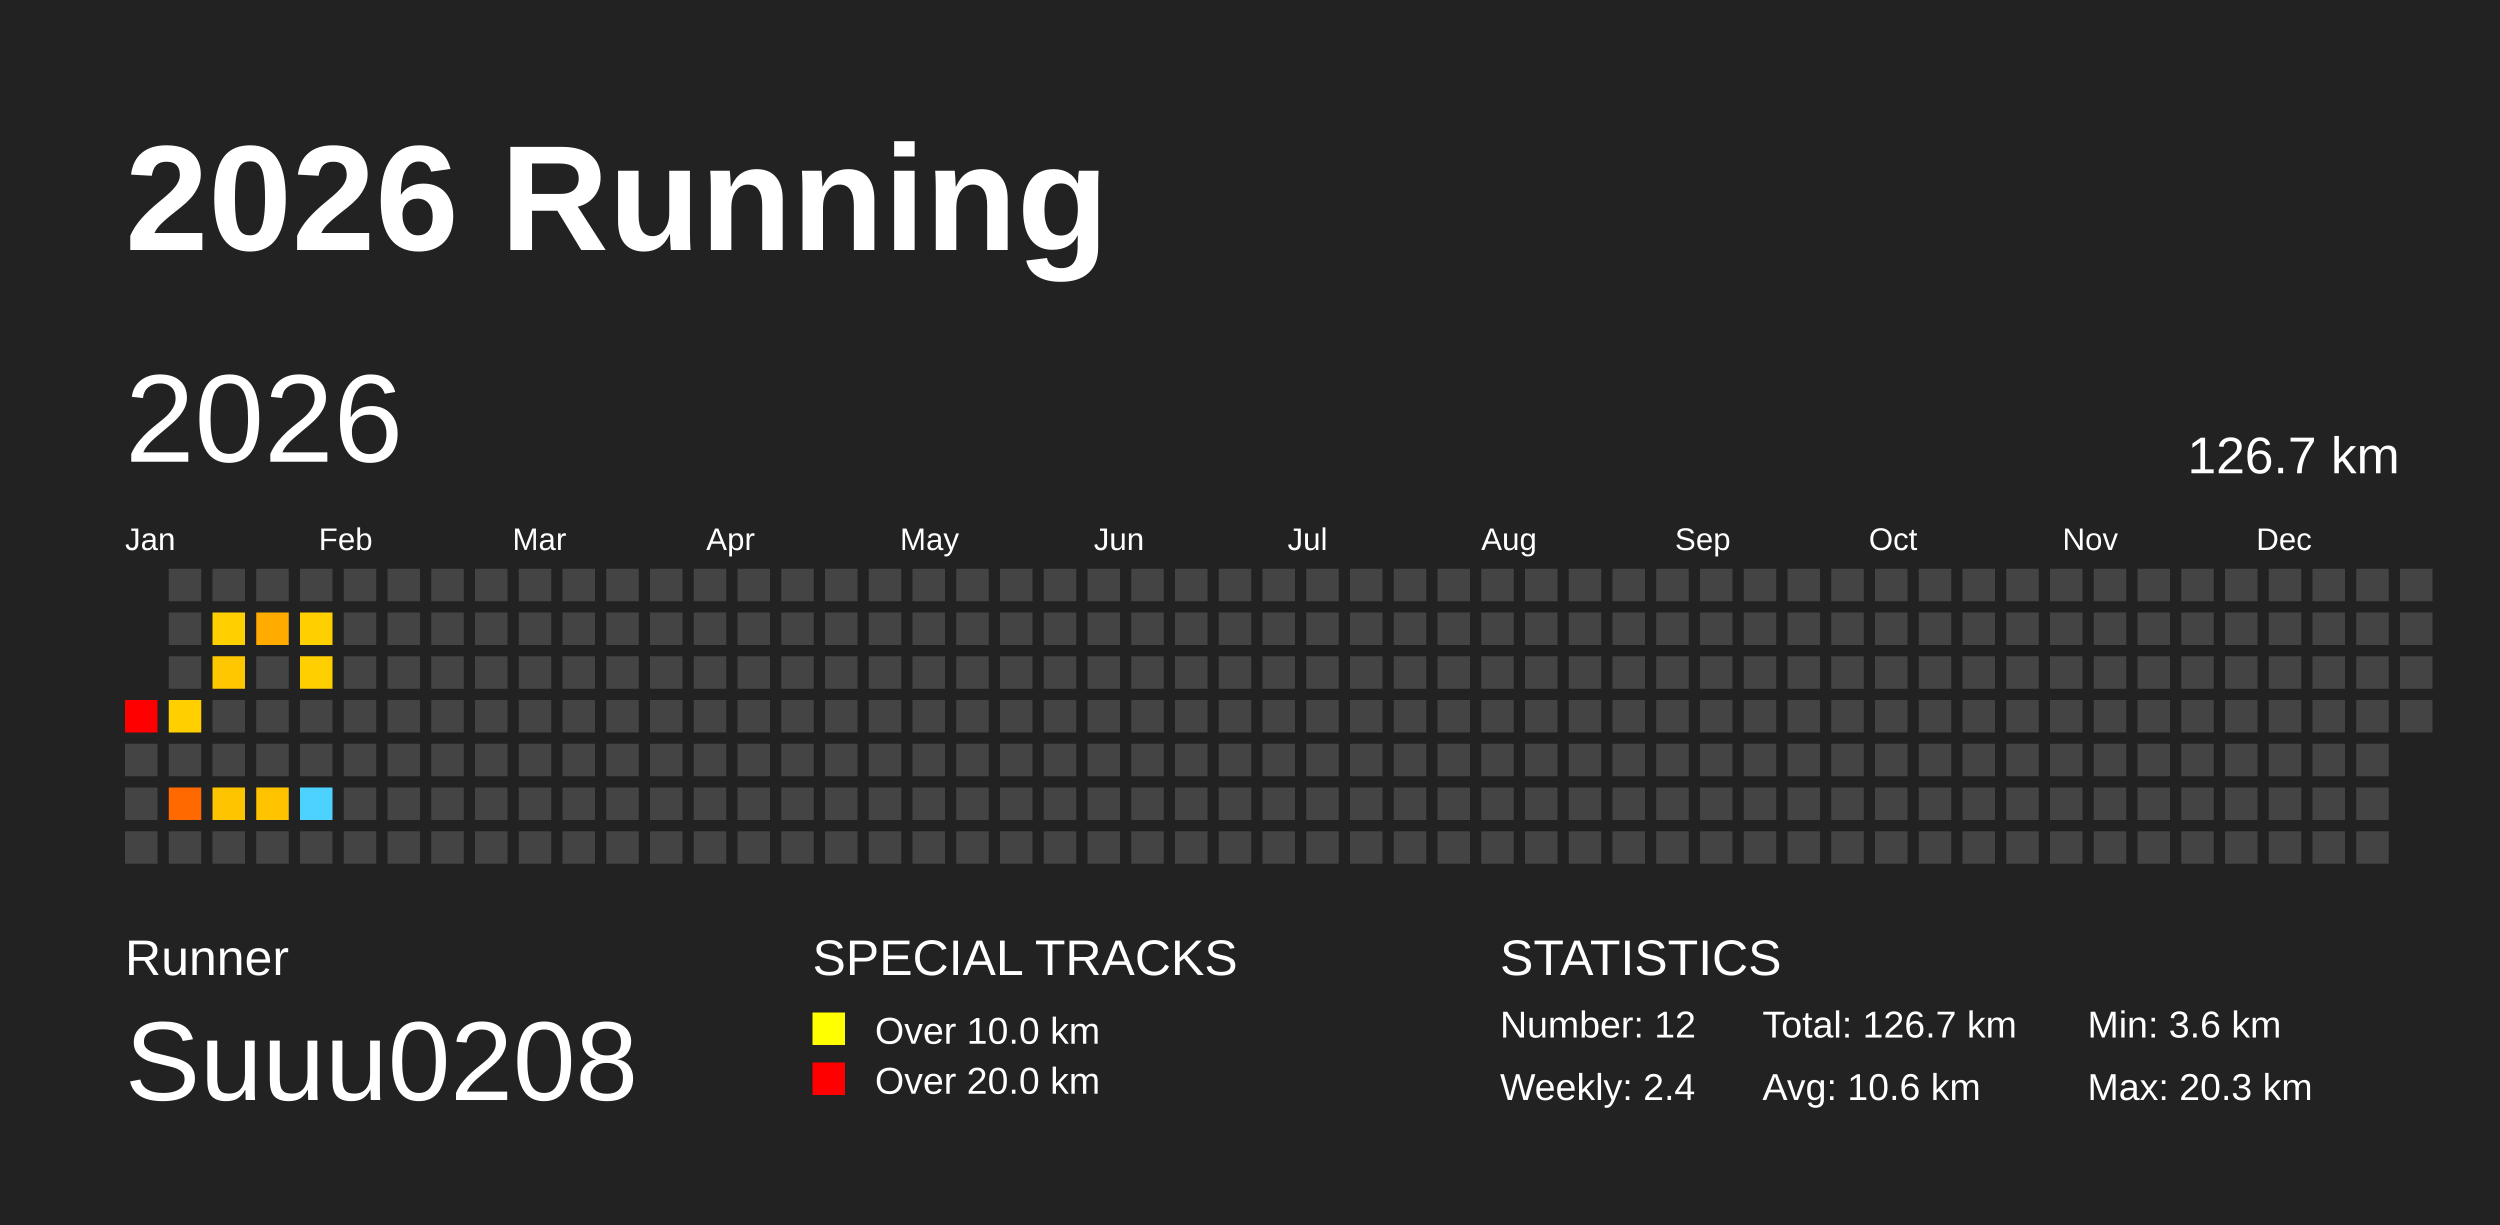
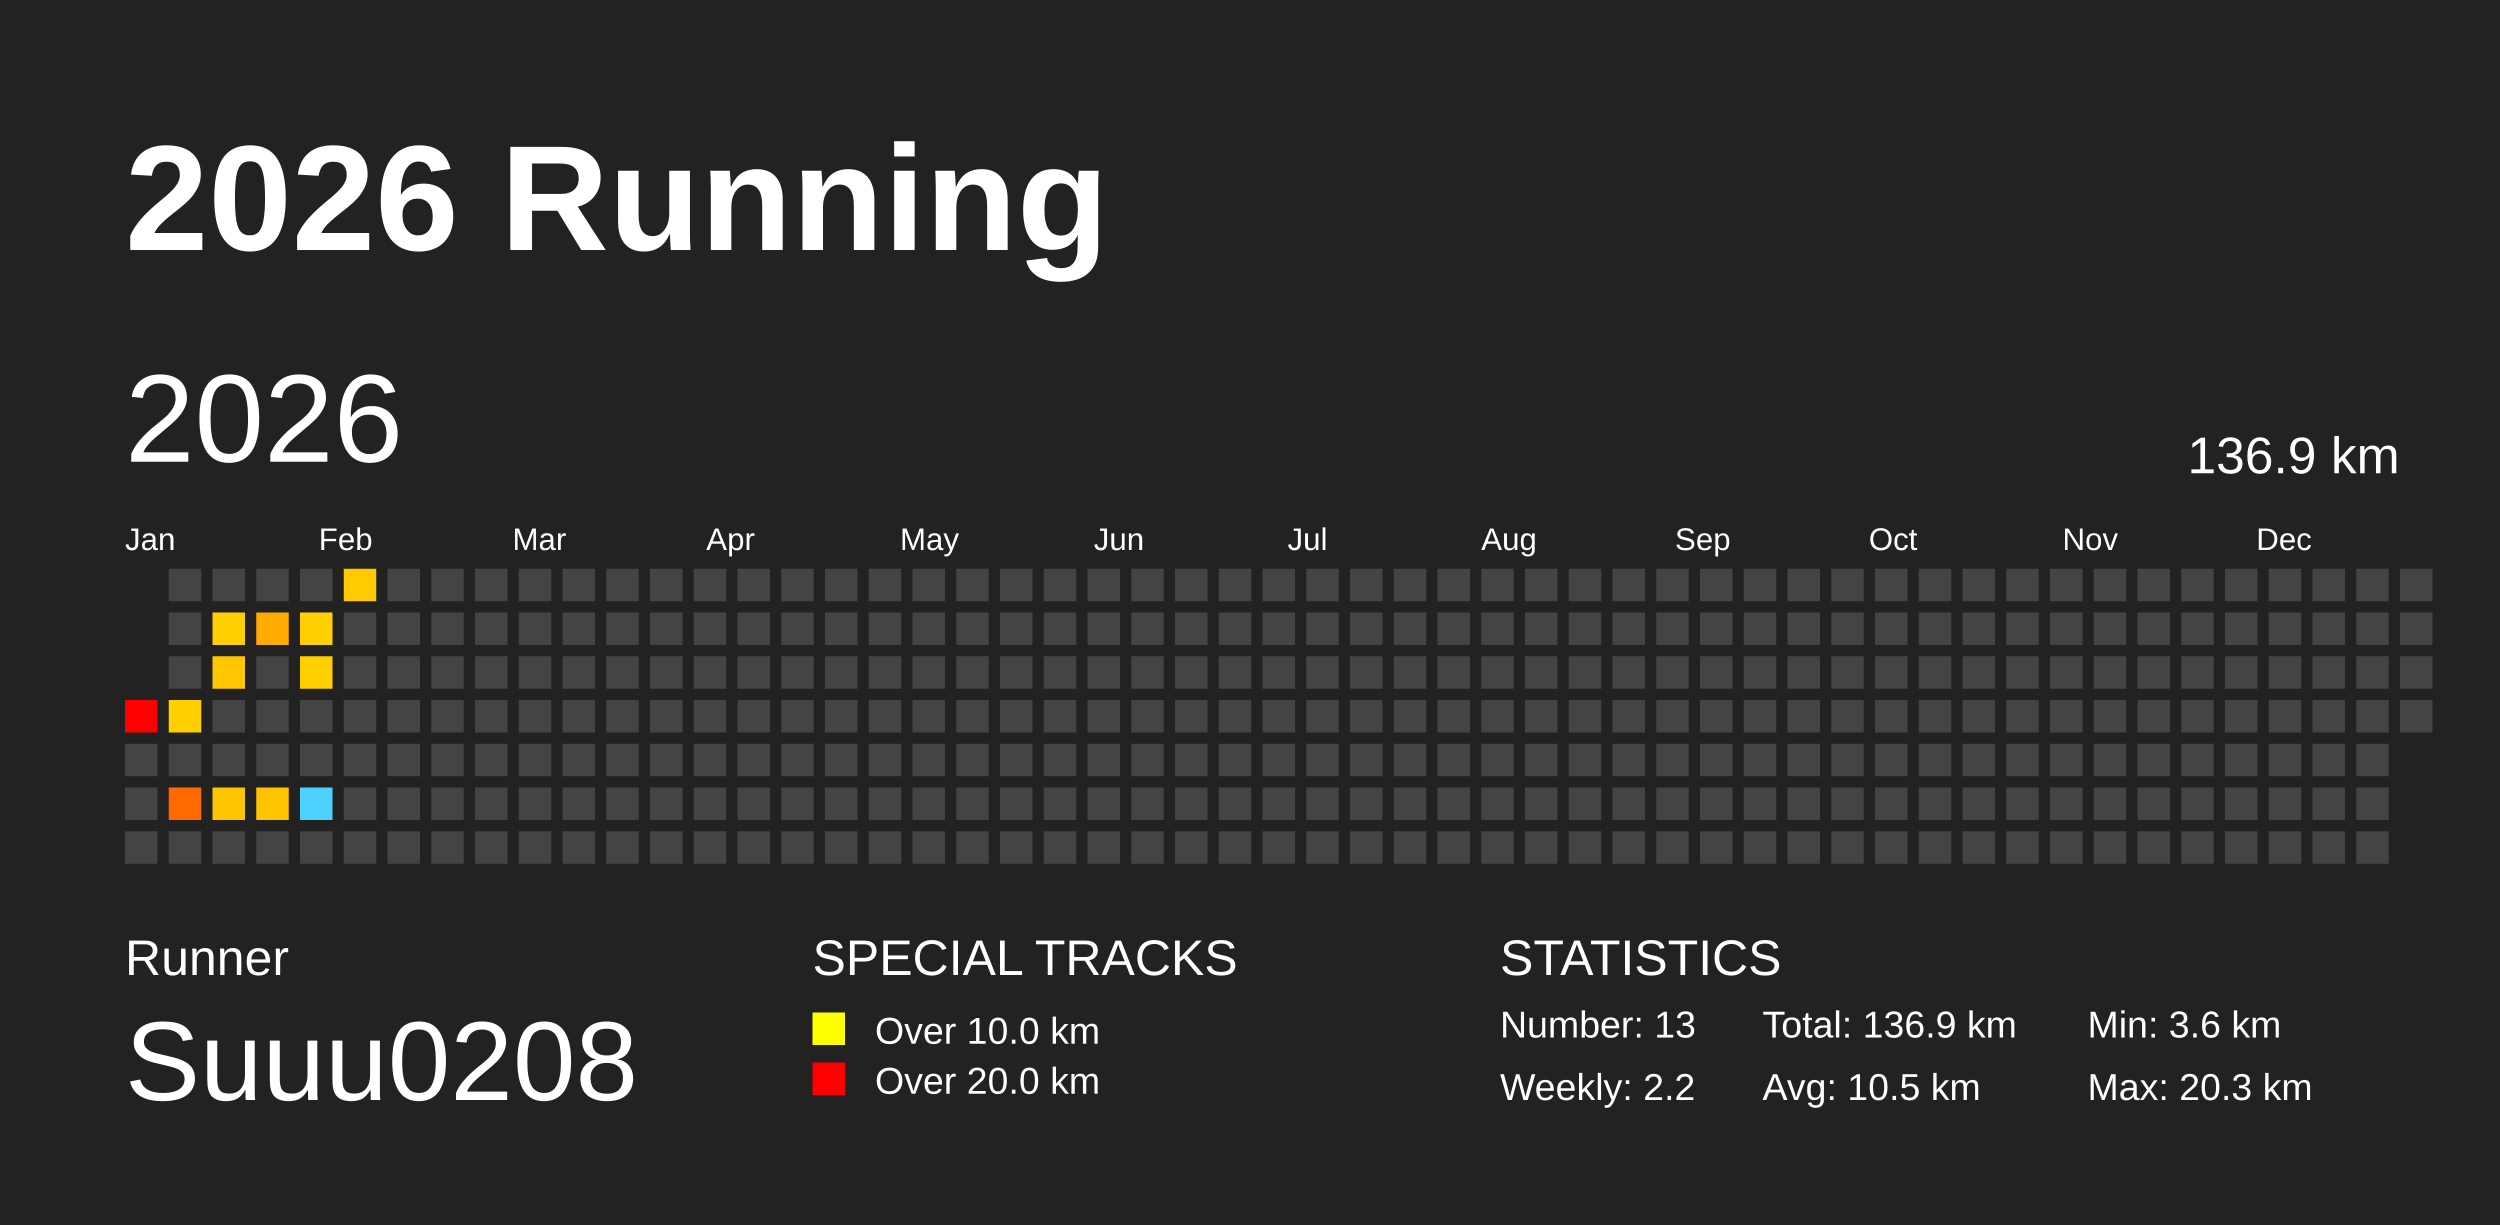
<svg xmlns="http://www.w3.org/2000/svg" baseProfile="full" height="98mm" version="1.1" viewBox="0,0,200,98" width="200mm">
  <defs />
  <rect fill="#222222" height="98" width="200" x="0" y="0" />
  <text fill="#FFFFFF" style="font-size:12px; font-family:Arial; font-weight:bold;" x="10" y="20">2026 Running</text>
  <text fill="#FFFFFF" style="font-size:4px; font-family:Arial" x="10" y="78">Runner</text>
  <text fill="#FFFFFF" style="font-size:9px; font-family:Arial" x="10" y="88">Suuu0208</text>
  <text fill="#FFFFFF" style="font-size:4px; font-family:Arial" x="65" y="78">SPECIAL TRACKS</text>
  <rect fill="yellow" height="2.6" width="2.6" x="65" y="81" />
  <text fill="#FFFFFF" style="font-size:3px; font-family:Arial" x="70" y="83.5">Over 10.0 km</text>
  <rect fill="red" height="2.6" width="2.6" x="65" y="85" />
  <text fill="#FFFFFF" style="font-size:3px; font-family:Arial" x="70" y="87.5">Over 20.0 km</text>
  <text fill="#FFFFFF" style="font-size:4px; font-family:Arial" x="120" y="78">STATISTICS</text>
-   <text fill="#FFFFFF" style="font-size:3px; font-family:Arial" x="120" y="83">Number: 12</text>
-   <text fill="#FFFFFF" style="font-size:3px; font-family:Arial" x="120" y="88">Weekly: 2.4</text>
-   <text fill="#FFFFFF" style="font-size:3px; font-family:Arial" x="141" y="83">Total: 126.7 km</text>
-   <text fill="#FFFFFF" style="font-size:3px; font-family:Arial" x="141" y="88">Avg: 10.6 km</text>
+   <text fill="#FFFFFF" style="font-size:3px; font-family:Arial" x="120" y="83">Number: 13</text>
+   <text fill="#FFFFFF" style="font-size:3px; font-family:Arial" x="120" y="88">Weekly: 2.2</text>
+   <text fill="#FFFFFF" style="font-size:3px; font-family:Arial" x="141" y="83">Total: 136.9 km</text>
+   <text fill="#FFFFFF" style="font-size:3px; font-family:Arial" x="141" y="88">Avg: 10.5 km</text>
  <text fill="#FFFFFF" style="font-size:3px; font-family:Arial" x="167" y="83">Min: 3.6 km</text>
  <text fill="#FFFFFF" style="font-size:3px; font-family:Arial" x="167" y="88">Max: 20.3 km</text>
  <text dominant-baseline="hanging" fill="#FFFFFF" style="font-size:10.0px; font-family:Arial;" x="10" y="30">2026</text>
-   <text dominant-baseline="hanging" fill="#FFFFFF" style="font-size:4.125px; font-family:Arial;" x="175" y="35">126.7 km</text>
+   <text dominant-baseline="hanging" fill="#FFFFFF" style="font-size:4.125px; font-family:Arial;" x="175" y="35">136.9 km</text>
  <text fill="#FFFFFF" style="font-size:2.5px; font-family:Arial" x="10.0" y="44">Jan</text>
  <text fill="#FFFFFF" style="font-size:2.5px; font-family:Arial" x="25.5" y="44">Feb</text>
  <text fill="#FFFFFF" style="font-size:2.5px; font-family:Arial" x="41.0" y="44">Mar</text>
  <text fill="#FFFFFF" style="font-size:2.5px; font-family:Arial" x="56.5" y="44">Apr</text>
  <text fill="#FFFFFF" style="font-size:2.5px; font-family:Arial" x="72.0" y="44">May</text>
  <text fill="#FFFFFF" style="font-size:2.5px; font-family:Arial" x="87.5" y="44">Jun</text>
  <text fill="#FFFFFF" style="font-size:2.5px; font-family:Arial" x="103.0" y="44">Jul</text>
  <text fill="#FFFFFF" style="font-size:2.5px; font-family:Arial" x="118.5" y="44">Aug</text>
  <text fill="#FFFFFF" style="font-size:2.5px; font-family:Arial" x="134.0" y="44">Sep</text>
  <text fill="#FFFFFF" style="font-size:2.5px; font-family:Arial" x="149.5" y="44">Oct</text>
  <text fill="#FFFFFF" style="font-size:2.5px; font-family:Arial" x="165.0" y="44">Nov</text>
  <text fill="#FFFFFF" style="font-size:2.5px; font-family:Arial" x="180.5" y="44">Dec</text>
  <rect fill="red" height="2.6" width="2.6" x="10.0" y="56.0" />
  <rect fill="#444444" height="2.6" width="2.6" x="10.0" y="59.5" />
  <rect fill="#444444" height="2.6" width="2.6" x="10.0" y="63.0" />
  <rect fill="#444444" height="2.6" width="2.6" x="10.0" y="66.5" />
  <rect fill="#444444" height="2.6" width="2.6" x="13.5" y="45.5" />
  <rect fill="#444444" height="2.6" width="2.6" x="13.5" y="49.0" />
  <rect fill="#444444" height="2.6" width="2.6" x="13.5" y="52.5" />
  <rect fill="#ffcf00" height="2.6" width="2.6" x="13.5" y="56.0" />
  <rect fill="#444444" height="2.6" width="2.6" x="13.5" y="59.5" />
  <rect fill="#ff6900" height="2.6" width="2.6" x="13.5" y="63.0" />
  <rect fill="#444444" height="2.6" width="2.6" x="13.5" y="66.5" />
  <rect fill="#444444" height="2.6" width="2.6" x="17.0" y="45.5" />
  <rect fill="#ffcf00" height="2.6" width="2.6" x="17.0" y="49.0" />
  <rect fill="#ffc700" height="2.6" width="2.6" x="17.0" y="52.5" />
  <rect fill="#444444" height="2.6" width="2.6" x="17.0" y="56.0" />
  <rect fill="#444444" height="2.6" width="2.6" x="17.0" y="59.5" />
  <rect fill="#ffc400" height="2.6" width="2.6" x="17.0" y="63.0" />
  <rect fill="#444444" height="2.6" width="2.6" x="17.0" y="66.5" />
  <rect fill="#444444" height="2.6" width="2.6" x="20.5" y="45.5" />
  <rect fill="#ffab00" height="2.6" width="2.6" x="20.5" y="49.0" />
  <rect fill="#444444" height="2.6" width="2.6" x="20.5" y="52.5" />
  <rect fill="#444444" height="2.6" width="2.6" x="20.5" y="56.0" />
  <rect fill="#444444" height="2.6" width="2.6" x="20.5" y="59.5" />
  <rect fill="#ffc300" height="2.6" width="2.6" x="20.5" y="63.0" />
  <rect fill="#444444" height="2.6" width="2.6" x="20.5" y="66.5" />
  <rect fill="#444444" height="2.6" width="2.6" x="24.0" y="45.5" />
  <rect fill="#ffcf00" height="2.6" width="2.6" x="24.0" y="49.0" />
  <rect fill="#ffcf00" height="2.6" width="2.6" x="24.0" y="52.5" />
  <rect fill="#444444" height="2.6" width="2.6" x="24.0" y="56.0" />
  <rect fill="#444444" height="2.6" width="2.6" x="24.0" y="59.5" />
  <rect fill="#4dd2ff" height="2.6" width="2.6" x="24.0" y="63.0" />
  <rect fill="#444444" height="2.6" width="2.6" x="24.0" y="66.5" />
-   <rect fill="#444444" height="2.6" width="2.6" x="27.5" y="45.5" />
+   <rect fill="#ffcb00" height="2.6" width="2.6" x="27.5" y="45.5" />
  <rect fill="#444444" height="2.6" width="2.6" x="27.5" y="49.0" />
  <rect fill="#444444" height="2.6" width="2.6" x="27.5" y="52.5" />
  <rect fill="#444444" height="2.6" width="2.6" x="27.5" y="56.0" />
  <rect fill="#444444" height="2.6" width="2.6" x="27.5" y="59.5" />
  <rect fill="#444444" height="2.6" width="2.6" x="27.5" y="63.0" />
  <rect fill="#444444" height="2.6" width="2.6" x="27.5" y="66.5" />
  <rect fill="#444444" height="2.6" width="2.6" x="31.0" y="45.5" />
  <rect fill="#444444" height="2.6" width="2.6" x="31.0" y="49.0" />
  <rect fill="#444444" height="2.6" width="2.6" x="31.0" y="52.5" />
  <rect fill="#444444" height="2.6" width="2.6" x="31.0" y="56.0" />
  <rect fill="#444444" height="2.6" width="2.6" x="31.0" y="59.5" />
  <rect fill="#444444" height="2.6" width="2.6" x="31.0" y="63.0" />
  <rect fill="#444444" height="2.6" width="2.6" x="31.0" y="66.5" />
  <rect fill="#444444" height="2.6" width="2.6" x="34.5" y="45.5" />
  <rect fill="#444444" height="2.6" width="2.6" x="34.5" y="49.0" />
  <rect fill="#444444" height="2.6" width="2.6" x="34.5" y="52.5" />
  <rect fill="#444444" height="2.6" width="2.6" x="34.5" y="56.0" />
  <rect fill="#444444" height="2.6" width="2.6" x="34.5" y="59.5" />
  <rect fill="#444444" height="2.6" width="2.6" x="34.5" y="63.0" />
  <rect fill="#444444" height="2.6" width="2.6" x="34.5" y="66.5" />
  <rect fill="#444444" height="2.6" width="2.6" x="38.0" y="45.5" />
  <rect fill="#444444" height="2.6" width="2.6" x="38.0" y="49.0" />
  <rect fill="#444444" height="2.6" width="2.6" x="38.0" y="52.5" />
  <rect fill="#444444" height="2.6" width="2.6" x="38.0" y="56.0" />
  <rect fill="#444444" height="2.6" width="2.6" x="38.0" y="59.5" />
  <rect fill="#444444" height="2.6" width="2.6" x="38.0" y="63.0" />
  <rect fill="#444444" height="2.6" width="2.6" x="38.0" y="66.5" />
  <rect fill="#444444" height="2.6" width="2.6" x="41.5" y="45.5" />
  <rect fill="#444444" height="2.6" width="2.6" x="41.5" y="49.0" />
  <rect fill="#444444" height="2.6" width="2.6" x="41.5" y="52.5" />
  <rect fill="#444444" height="2.6" width="2.6" x="41.5" y="56.0" />
  <rect fill="#444444" height="2.6" width="2.6" x="41.5" y="59.5" />
  <rect fill="#444444" height="2.6" width="2.6" x="41.5" y="63.0" />
  <rect fill="#444444" height="2.6" width="2.6" x="41.5" y="66.5" />
  <rect fill="#444444" height="2.6" width="2.6" x="45.0" y="45.5" />
  <rect fill="#444444" height="2.6" width="2.6" x="45.0" y="49.0" />
  <rect fill="#444444" height="2.6" width="2.6" x="45.0" y="52.5" />
  <rect fill="#444444" height="2.6" width="2.6" x="45.0" y="56.0" />
  <rect fill="#444444" height="2.6" width="2.6" x="45.0" y="59.5" />
  <rect fill="#444444" height="2.6" width="2.6" x="45.0" y="63.0" />
  <rect fill="#444444" height="2.6" width="2.6" x="45.0" y="66.5" />
  <rect fill="#444444" height="2.6" width="2.6" x="48.5" y="45.5" />
  <rect fill="#444444" height="2.6" width="2.6" x="48.5" y="49.0" />
  <rect fill="#444444" height="2.6" width="2.6" x="48.5" y="52.5" />
  <rect fill="#444444" height="2.6" width="2.6" x="48.5" y="56.0" />
  <rect fill="#444444" height="2.6" width="2.6" x="48.5" y="59.5" />
  <rect fill="#444444" height="2.6" width="2.6" x="48.5" y="63.0" />
  <rect fill="#444444" height="2.6" width="2.6" x="48.5" y="66.5" />
  <rect fill="#444444" height="2.6" width="2.6" x="52.0" y="45.5" />
  <rect fill="#444444" height="2.6" width="2.6" x="52.0" y="49.0" />
  <rect fill="#444444" height="2.6" width="2.6" x="52.0" y="52.5" />
  <rect fill="#444444" height="2.6" width="2.6" x="52.0" y="56.0" />
  <rect fill="#444444" height="2.6" width="2.6" x="52.0" y="59.5" />
  <rect fill="#444444" height="2.6" width="2.6" x="52.0" y="63.0" />
  <rect fill="#444444" height="2.6" width="2.6" x="52.0" y="66.5" />
  <rect fill="#444444" height="2.6" width="2.6" x="55.5" y="45.5" />
  <rect fill="#444444" height="2.6" width="2.6" x="55.5" y="49.0" />
  <rect fill="#444444" height="2.6" width="2.6" x="55.5" y="52.5" />
  <rect fill="#444444" height="2.6" width="2.6" x="55.5" y="56.0" />
  <rect fill="#444444" height="2.6" width="2.6" x="55.5" y="59.5" />
  <rect fill="#444444" height="2.6" width="2.6" x="55.5" y="63.0" />
  <rect fill="#444444" height="2.6" width="2.6" x="55.5" y="66.5" />
  <rect fill="#444444" height="2.6" width="2.6" x="59.0" y="45.5" />
  <rect fill="#444444" height="2.6" width="2.6" x="59.0" y="49.0" />
  <rect fill="#444444" height="2.6" width="2.6" x="59.0" y="52.5" />
  <rect fill="#444444" height="2.6" width="2.6" x="59.0" y="56.0" />
  <rect fill="#444444" height="2.6" width="2.6" x="59.0" y="59.5" />
  <rect fill="#444444" height="2.6" width="2.6" x="59.0" y="63.0" />
  <rect fill="#444444" height="2.6" width="2.6" x="59.0" y="66.5" />
  <rect fill="#444444" height="2.6" width="2.6" x="62.5" y="45.5" />
  <rect fill="#444444" height="2.6" width="2.6" x="62.5" y="49.0" />
  <rect fill="#444444" height="2.6" width="2.6" x="62.5" y="52.5" />
  <rect fill="#444444" height="2.6" width="2.6" x="62.5" y="56.0" />
  <rect fill="#444444" height="2.6" width="2.6" x="62.5" y="59.5" />
  <rect fill="#444444" height="2.6" width="2.6" x="62.5" y="63.0" />
  <rect fill="#444444" height="2.6" width="2.6" x="62.5" y="66.5" />
  <rect fill="#444444" height="2.6" width="2.6" x="66.0" y="45.5" />
  <rect fill="#444444" height="2.6" width="2.6" x="66.0" y="49.0" />
  <rect fill="#444444" height="2.6" width="2.6" x="66.0" y="52.5" />
  <rect fill="#444444" height="2.6" width="2.6" x="66.0" y="56.0" />
  <rect fill="#444444" height="2.6" width="2.6" x="66.0" y="59.5" />
  <rect fill="#444444" height="2.6" width="2.6" x="66.0" y="63.0" />
  <rect fill="#444444" height="2.6" width="2.6" x="66.0" y="66.5" />
  <rect fill="#444444" height="2.6" width="2.6" x="69.5" y="45.5" />
  <rect fill="#444444" height="2.6" width="2.6" x="69.5" y="49.0" />
  <rect fill="#444444" height="2.6" width="2.6" x="69.5" y="52.5" />
  <rect fill="#444444" height="2.6" width="2.6" x="69.5" y="56.0" />
  <rect fill="#444444" height="2.6" width="2.6" x="69.5" y="59.5" />
  <rect fill="#444444" height="2.6" width="2.6" x="69.5" y="63.0" />
  <rect fill="#444444" height="2.6" width="2.6" x="69.5" y="66.5" />
  <rect fill="#444444" height="2.6" width="2.6" x="73.0" y="45.5" />
  <rect fill="#444444" height="2.6" width="2.6" x="73.0" y="49.0" />
  <rect fill="#444444" height="2.6" width="2.6" x="73.0" y="52.5" />
  <rect fill="#444444" height="2.6" width="2.6" x="73.0" y="56.0" />
  <rect fill="#444444" height="2.6" width="2.6" x="73.0" y="59.5" />
  <rect fill="#444444" height="2.6" width="2.6" x="73.0" y="63.0" />
  <rect fill="#444444" height="2.6" width="2.6" x="73.0" y="66.5" />
  <rect fill="#444444" height="2.6" width="2.6" x="76.5" y="45.5" />
  <rect fill="#444444" height="2.6" width="2.6" x="76.5" y="49.0" />
  <rect fill="#444444" height="2.6" width="2.6" x="76.5" y="52.5" />
  <rect fill="#444444" height="2.6" width="2.6" x="76.5" y="56.0" />
  <rect fill="#444444" height="2.6" width="2.6" x="76.5" y="59.5" />
  <rect fill="#444444" height="2.6" width="2.6" x="76.5" y="63.0" />
  <rect fill="#444444" height="2.6" width="2.6" x="76.5" y="66.5" />
  <rect fill="#444444" height="2.6" width="2.6" x="80.0" y="45.5" />
  <rect fill="#444444" height="2.6" width="2.6" x="80.0" y="49.0" />
  <rect fill="#444444" height="2.6" width="2.6" x="80.0" y="52.5" />
  <rect fill="#444444" height="2.6" width="2.6" x="80.0" y="56.0" />
  <rect fill="#444444" height="2.6" width="2.6" x="80.0" y="59.5" />
  <rect fill="#444444" height="2.6" width="2.6" x="80.0" y="63.0" />
  <rect fill="#444444" height="2.6" width="2.6" x="80.0" y="66.5" />
  <rect fill="#444444" height="2.6" width="2.6" x="83.5" y="45.5" />
  <rect fill="#444444" height="2.6" width="2.6" x="83.5" y="49.0" />
  <rect fill="#444444" height="2.6" width="2.6" x="83.5" y="52.5" />
  <rect fill="#444444" height="2.6" width="2.6" x="83.5" y="56.0" />
  <rect fill="#444444" height="2.6" width="2.6" x="83.5" y="59.5" />
  <rect fill="#444444" height="2.6" width="2.6" x="83.5" y="63.0" />
  <rect fill="#444444" height="2.6" width="2.6" x="83.5" y="66.5" />
  <rect fill="#444444" height="2.6" width="2.6" x="87.0" y="45.5" />
  <rect fill="#444444" height="2.6" width="2.6" x="87.0" y="49.0" />
  <rect fill="#444444" height="2.6" width="2.6" x="87.0" y="52.5" />
  <rect fill="#444444" height="2.6" width="2.6" x="87.0" y="56.0" />
  <rect fill="#444444" height="2.6" width="2.6" x="87.0" y="59.5" />
  <rect fill="#444444" height="2.6" width="2.6" x="87.0" y="63.0" />
  <rect fill="#444444" height="2.6" width="2.6" x="87.0" y="66.5" />
  <rect fill="#444444" height="2.6" width="2.6" x="90.5" y="45.5" />
  <rect fill="#444444" height="2.6" width="2.6" x="90.5" y="49.0" />
  <rect fill="#444444" height="2.6" width="2.6" x="90.5" y="52.5" />
  <rect fill="#444444" height="2.6" width="2.6" x="90.5" y="56.0" />
  <rect fill="#444444" height="2.6" width="2.6" x="90.5" y="59.5" />
  <rect fill="#444444" height="2.6" width="2.6" x="90.5" y="63.0" />
  <rect fill="#444444" height="2.6" width="2.6" x="90.5" y="66.5" />
  <rect fill="#444444" height="2.6" width="2.6" x="94.0" y="45.5" />
  <rect fill="#444444" height="2.6" width="2.6" x="94.0" y="49.0" />
  <rect fill="#444444" height="2.6" width="2.6" x="94.0" y="52.5" />
  <rect fill="#444444" height="2.6" width="2.6" x="94.0" y="56.0" />
  <rect fill="#444444" height="2.6" width="2.6" x="94.0" y="59.5" />
  <rect fill="#444444" height="2.6" width="2.6" x="94.0" y="63.0" />
  <rect fill="#444444" height="2.6" width="2.6" x="94.0" y="66.5" />
  <rect fill="#444444" height="2.6" width="2.6" x="97.5" y="45.5" />
  <rect fill="#444444" height="2.6" width="2.6" x="97.5" y="49.0" />
  <rect fill="#444444" height="2.6" width="2.6" x="97.5" y="52.5" />
  <rect fill="#444444" height="2.6" width="2.6" x="97.5" y="56.0" />
  <rect fill="#444444" height="2.6" width="2.6" x="97.5" y="59.5" />
  <rect fill="#444444" height="2.6" width="2.6" x="97.5" y="63.0" />
  <rect fill="#444444" height="2.6" width="2.6" x="97.5" y="66.5" />
  <rect fill="#444444" height="2.6" width="2.6" x="101.0" y="45.5" />
  <rect fill="#444444" height="2.6" width="2.6" x="101.0" y="49.0" />
  <rect fill="#444444" height="2.6" width="2.6" x="101.0" y="52.5" />
  <rect fill="#444444" height="2.6" width="2.6" x="101.0" y="56.0" />
  <rect fill="#444444" height="2.6" width="2.6" x="101.0" y="59.5" />
  <rect fill="#444444" height="2.6" width="2.6" x="101.0" y="63.0" />
  <rect fill="#444444" height="2.6" width="2.6" x="101.0" y="66.5" />
  <rect fill="#444444" height="2.6" width="2.6" x="104.5" y="45.5" />
  <rect fill="#444444" height="2.6" width="2.6" x="104.5" y="49.0" />
  <rect fill="#444444" height="2.6" width="2.6" x="104.5" y="52.5" />
  <rect fill="#444444" height="2.6" width="2.6" x="104.5" y="56.0" />
  <rect fill="#444444" height="2.6" width="2.6" x="104.5" y="59.5" />
  <rect fill="#444444" height="2.6" width="2.6" x="104.5" y="63.0" />
  <rect fill="#444444" height="2.6" width="2.6" x="104.5" y="66.5" />
  <rect fill="#444444" height="2.6" width="2.6" x="108.0" y="45.5" />
  <rect fill="#444444" height="2.6" width="2.6" x="108.0" y="49.0" />
  <rect fill="#444444" height="2.6" width="2.6" x="108.0" y="52.5" />
  <rect fill="#444444" height="2.6" width="2.6" x="108.0" y="56.0" />
  <rect fill="#444444" height="2.6" width="2.6" x="108.0" y="59.5" />
  <rect fill="#444444" height="2.6" width="2.6" x="108.0" y="63.0" />
  <rect fill="#444444" height="2.6" width="2.6" x="108.0" y="66.5" />
  <rect fill="#444444" height="2.6" width="2.6" x="111.5" y="45.5" />
  <rect fill="#444444" height="2.6" width="2.6" x="111.5" y="49.0" />
  <rect fill="#444444" height="2.6" width="2.6" x="111.5" y="52.5" />
  <rect fill="#444444" height="2.6" width="2.6" x="111.5" y="56.0" />
  <rect fill="#444444" height="2.6" width="2.6" x="111.5" y="59.5" />
  <rect fill="#444444" height="2.6" width="2.6" x="111.5" y="63.0" />
  <rect fill="#444444" height="2.6" width="2.6" x="111.5" y="66.5" />
  <rect fill="#444444" height="2.6" width="2.6" x="115.0" y="45.5" />
  <rect fill="#444444" height="2.6" width="2.6" x="115.0" y="49.0" />
  <rect fill="#444444" height="2.6" width="2.6" x="115.0" y="52.5" />
  <rect fill="#444444" height="2.6" width="2.6" x="115.0" y="56.0" />
  <rect fill="#444444" height="2.6" width="2.6" x="115.0" y="59.5" />
  <rect fill="#444444" height="2.6" width="2.6" x="115.0" y="63.0" />
  <rect fill="#444444" height="2.6" width="2.6" x="115.0" y="66.5" />
  <rect fill="#444444" height="2.6" width="2.6" x="118.5" y="45.5" />
  <rect fill="#444444" height="2.6" width="2.6" x="118.5" y="49.0" />
  <rect fill="#444444" height="2.6" width="2.6" x="118.5" y="52.5" />
  <rect fill="#444444" height="2.6" width="2.6" x="118.5" y="56.0" />
  <rect fill="#444444" height="2.6" width="2.6" x="118.5" y="59.5" />
  <rect fill="#444444" height="2.6" width="2.6" x="118.5" y="63.0" />
  <rect fill="#444444" height="2.6" width="2.6" x="118.5" y="66.5" />
  <rect fill="#444444" height="2.6" width="2.6" x="122.0" y="45.5" />
  <rect fill="#444444" height="2.6" width="2.6" x="122.0" y="49.0" />
  <rect fill="#444444" height="2.6" width="2.6" x="122.0" y="52.5" />
  <rect fill="#444444" height="2.6" width="2.6" x="122.0" y="56.0" />
  <rect fill="#444444" height="2.6" width="2.6" x="122.0" y="59.5" />
  <rect fill="#444444" height="2.6" width="2.6" x="122.0" y="63.0" />
  <rect fill="#444444" height="2.6" width="2.6" x="122.0" y="66.5" />
  <rect fill="#444444" height="2.6" width="2.6" x="125.5" y="45.5" />
  <rect fill="#444444" height="2.6" width="2.6" x="125.5" y="49.0" />
  <rect fill="#444444" height="2.6" width="2.6" x="125.5" y="52.5" />
  <rect fill="#444444" height="2.6" width="2.6" x="125.5" y="56.0" />
  <rect fill="#444444" height="2.6" width="2.6" x="125.5" y="59.5" />
  <rect fill="#444444" height="2.6" width="2.6" x="125.5" y="63.0" />
  <rect fill="#444444" height="2.6" width="2.6" x="125.5" y="66.5" />
  <rect fill="#444444" height="2.6" width="2.6" x="129.0" y="45.5" />
  <rect fill="#444444" height="2.6" width="2.6" x="129.0" y="49.0" />
  <rect fill="#444444" height="2.6" width="2.6" x="129.0" y="52.5" />
  <rect fill="#444444" height="2.6" width="2.6" x="129.0" y="56.0" />
  <rect fill="#444444" height="2.6" width="2.6" x="129.0" y="59.5" />
  <rect fill="#444444" height="2.6" width="2.6" x="129.0" y="63.0" />
  <rect fill="#444444" height="2.6" width="2.6" x="129.0" y="66.5" />
  <rect fill="#444444" height="2.6" width="2.6" x="132.5" y="45.5" />
  <rect fill="#444444" height="2.6" width="2.6" x="132.5" y="49.0" />
  <rect fill="#444444" height="2.6" width="2.6" x="132.5" y="52.5" />
  <rect fill="#444444" height="2.6" width="2.6" x="132.5" y="56.0" />
  <rect fill="#444444" height="2.6" width="2.6" x="132.5" y="59.5" />
  <rect fill="#444444" height="2.6" width="2.6" x="132.5" y="63.0" />
  <rect fill="#444444" height="2.6" width="2.6" x="132.5" y="66.5" />
  <rect fill="#444444" height="2.6" width="2.6" x="136.0" y="45.5" />
  <rect fill="#444444" height="2.6" width="2.6" x="136.0" y="49.0" />
  <rect fill="#444444" height="2.6" width="2.6" x="136.0" y="52.5" />
  <rect fill="#444444" height="2.6" width="2.6" x="136.0" y="56.0" />
  <rect fill="#444444" height="2.6" width="2.6" x="136.0" y="59.5" />
  <rect fill="#444444" height="2.6" width="2.6" x="136.0" y="63.0" />
  <rect fill="#444444" height="2.6" width="2.6" x="136.0" y="66.5" />
  <rect fill="#444444" height="2.6" width="2.6" x="139.5" y="45.5" />
  <rect fill="#444444" height="2.6" width="2.6" x="139.5" y="49.0" />
  <rect fill="#444444" height="2.6" width="2.6" x="139.5" y="52.5" />
  <rect fill="#444444" height="2.6" width="2.6" x="139.5" y="56.0" />
  <rect fill="#444444" height="2.6" width="2.6" x="139.5" y="59.5" />
  <rect fill="#444444" height="2.6" width="2.6" x="139.5" y="63.0" />
  <rect fill="#444444" height="2.6" width="2.6" x="139.5" y="66.5" />
  <rect fill="#444444" height="2.6" width="2.6" x="143.0" y="45.5" />
  <rect fill="#444444" height="2.6" width="2.6" x="143.0" y="49.0" />
  <rect fill="#444444" height="2.6" width="2.6" x="143.0" y="52.5" />
  <rect fill="#444444" height="2.6" width="2.6" x="143.0" y="56.0" />
  <rect fill="#444444" height="2.6" width="2.6" x="143.0" y="59.5" />
  <rect fill="#444444" height="2.6" width="2.6" x="143.0" y="63.0" />
  <rect fill="#444444" height="2.6" width="2.6" x="143.0" y="66.5" />
  <rect fill="#444444" height="2.6" width="2.6" x="146.5" y="45.5" />
  <rect fill="#444444" height="2.6" width="2.6" x="146.5" y="49.0" />
  <rect fill="#444444" height="2.6" width="2.6" x="146.5" y="52.5" />
  <rect fill="#444444" height="2.6" width="2.6" x="146.5" y="56.0" />
  <rect fill="#444444" height="2.6" width="2.6" x="146.5" y="59.5" />
  <rect fill="#444444" height="2.6" width="2.6" x="146.5" y="63.0" />
  <rect fill="#444444" height="2.6" width="2.6" x="146.5" y="66.5" />
  <rect fill="#444444" height="2.6" width="2.6" x="150.0" y="45.5" />
  <rect fill="#444444" height="2.6" width="2.6" x="150.0" y="49.0" />
  <rect fill="#444444" height="2.6" width="2.6" x="150.0" y="52.5" />
  <rect fill="#444444" height="2.6" width="2.6" x="150.0" y="56.0" />
  <rect fill="#444444" height="2.6" width="2.6" x="150.0" y="59.5" />
  <rect fill="#444444" height="2.6" width="2.6" x="150.0" y="63.0" />
  <rect fill="#444444" height="2.6" width="2.6" x="150.0" y="66.5" />
  <rect fill="#444444" height="2.6" width="2.6" x="153.5" y="45.5" />
  <rect fill="#444444" height="2.6" width="2.6" x="153.5" y="49.0" />
  <rect fill="#444444" height="2.6" width="2.6" x="153.5" y="52.5" />
  <rect fill="#444444" height="2.6" width="2.6" x="153.5" y="56.0" />
  <rect fill="#444444" height="2.6" width="2.6" x="153.5" y="59.5" />
  <rect fill="#444444" height="2.6" width="2.6" x="153.5" y="63.0" />
  <rect fill="#444444" height="2.6" width="2.6" x="153.5" y="66.5" />
  <rect fill="#444444" height="2.6" width="2.6" x="157.0" y="45.5" />
  <rect fill="#444444" height="2.6" width="2.6" x="157.0" y="49.0" />
  <rect fill="#444444" height="2.6" width="2.6" x="157.0" y="52.5" />
  <rect fill="#444444" height="2.6" width="2.6" x="157.0" y="56.0" />
  <rect fill="#444444" height="2.6" width="2.6" x="157.0" y="59.5" />
  <rect fill="#444444" height="2.6" width="2.6" x="157.0" y="63.0" />
  <rect fill="#444444" height="2.6" width="2.6" x="157.0" y="66.5" />
  <rect fill="#444444" height="2.6" width="2.6" x="160.5" y="45.5" />
  <rect fill="#444444" height="2.6" width="2.6" x="160.5" y="49.0" />
  <rect fill="#444444" height="2.6" width="2.6" x="160.5" y="52.5" />
  <rect fill="#444444" height="2.6" width="2.6" x="160.5" y="56.0" />
  <rect fill="#444444" height="2.6" width="2.6" x="160.5" y="59.5" />
  <rect fill="#444444" height="2.6" width="2.6" x="160.5" y="63.0" />
  <rect fill="#444444" height="2.6" width="2.6" x="160.5" y="66.5" />
  <rect fill="#444444" height="2.6" width="2.6" x="164.0" y="45.5" />
  <rect fill="#444444" height="2.6" width="2.6" x="164.0" y="49.0" />
  <rect fill="#444444" height="2.6" width="2.6" x="164.0" y="52.5" />
  <rect fill="#444444" height="2.6" width="2.6" x="164.0" y="56.0" />
  <rect fill="#444444" height="2.6" width="2.6" x="164.0" y="59.5" />
  <rect fill="#444444" height="2.6" width="2.6" x="164.0" y="63.0" />
  <rect fill="#444444" height="2.6" width="2.6" x="164.0" y="66.5" />
  <rect fill="#444444" height="2.6" width="2.6" x="167.5" y="45.5" />
  <rect fill="#444444" height="2.6" width="2.6" x="167.5" y="49.0" />
  <rect fill="#444444" height="2.6" width="2.6" x="167.5" y="52.5" />
  <rect fill="#444444" height="2.6" width="2.6" x="167.5" y="56.0" />
  <rect fill="#444444" height="2.6" width="2.6" x="167.5" y="59.5" />
  <rect fill="#444444" height="2.6" width="2.6" x="167.5" y="63.0" />
  <rect fill="#444444" height="2.6" width="2.6" x="167.5" y="66.5" />
  <rect fill="#444444" height="2.6" width="2.6" x="171.0" y="45.5" />
  <rect fill="#444444" height="2.6" width="2.6" x="171.0" y="49.0" />
  <rect fill="#444444" height="2.6" width="2.6" x="171.0" y="52.5" />
  <rect fill="#444444" height="2.6" width="2.6" x="171.0" y="56.0" />
  <rect fill="#444444" height="2.6" width="2.6" x="171.0" y="59.5" />
  <rect fill="#444444" height="2.6" width="2.6" x="171.0" y="63.0" />
  <rect fill="#444444" height="2.6" width="2.6" x="171.0" y="66.5" />
  <rect fill="#444444" height="2.6" width="2.6" x="174.5" y="45.5" />
  <rect fill="#444444" height="2.6" width="2.6" x="174.5" y="49.0" />
  <rect fill="#444444" height="2.6" width="2.6" x="174.5" y="52.5" />
  <rect fill="#444444" height="2.6" width="2.6" x="174.5" y="56.0" />
  <rect fill="#444444" height="2.6" width="2.6" x="174.5" y="59.5" />
  <rect fill="#444444" height="2.6" width="2.6" x="174.5" y="63.0" />
  <rect fill="#444444" height="2.6" width="2.6" x="174.5" y="66.5" />
  <rect fill="#444444" height="2.6" width="2.6" x="178.0" y="45.5" />
  <rect fill="#444444" height="2.6" width="2.6" x="178.0" y="49.0" />
  <rect fill="#444444" height="2.6" width="2.6" x="178.0" y="52.5" />
  <rect fill="#444444" height="2.6" width="2.6" x="178.0" y="56.0" />
  <rect fill="#444444" height="2.6" width="2.6" x="178.0" y="59.5" />
  <rect fill="#444444" height="2.6" width="2.6" x="178.0" y="63.0" />
  <rect fill="#444444" height="2.6" width="2.6" x="178.0" y="66.5" />
  <rect fill="#444444" height="2.6" width="2.6" x="181.5" y="45.5" />
  <rect fill="#444444" height="2.6" width="2.6" x="181.5" y="49.0" />
  <rect fill="#444444" height="2.6" width="2.6" x="181.5" y="52.5" />
  <rect fill="#444444" height="2.6" width="2.6" x="181.5" y="56.0" />
  <rect fill="#444444" height="2.6" width="2.6" x="181.5" y="59.5" />
  <rect fill="#444444" height="2.6" width="2.6" x="181.5" y="63.0" />
  <rect fill="#444444" height="2.6" width="2.6" x="181.5" y="66.5" />
  <rect fill="#444444" height="2.6" width="2.6" x="185.0" y="45.5" />
  <rect fill="#444444" height="2.6" width="2.6" x="185.0" y="49.0" />
  <rect fill="#444444" height="2.6" width="2.6" x="185.0" y="52.5" />
  <rect fill="#444444" height="2.6" width="2.6" x="185.0" y="56.0" />
  <rect fill="#444444" height="2.6" width="2.6" x="185.0" y="59.5" />
  <rect fill="#444444" height="2.6" width="2.6" x="185.0" y="63.0" />
  <rect fill="#444444" height="2.6" width="2.6" x="185.0" y="66.5" />
  <rect fill="#444444" height="2.6" width="2.6" x="188.5" y="45.5" />
  <rect fill="#444444" height="2.6" width="2.6" x="188.5" y="49.0" />
  <rect fill="#444444" height="2.6" width="2.6" x="188.5" y="52.5" />
  <rect fill="#444444" height="2.6" width="2.6" x="188.5" y="56.0" />
  <rect fill="#444444" height="2.6" width="2.6" x="188.5" y="59.5" />
  <rect fill="#444444" height="2.6" width="2.6" x="188.5" y="63.0" />
  <rect fill="#444444" height="2.6" width="2.6" x="188.5" y="66.5" />
  <rect fill="#444444" height="2.6" width="2.6" x="192.0" y="45.5" />
  <rect fill="#444444" height="2.6" width="2.6" x="192.0" y="49.0" />
  <rect fill="#444444" height="2.6" width="2.6" x="192.0" y="52.5" />
  <rect fill="#444444" height="2.6" width="2.6" x="192.0" y="56.0" />
</svg>
